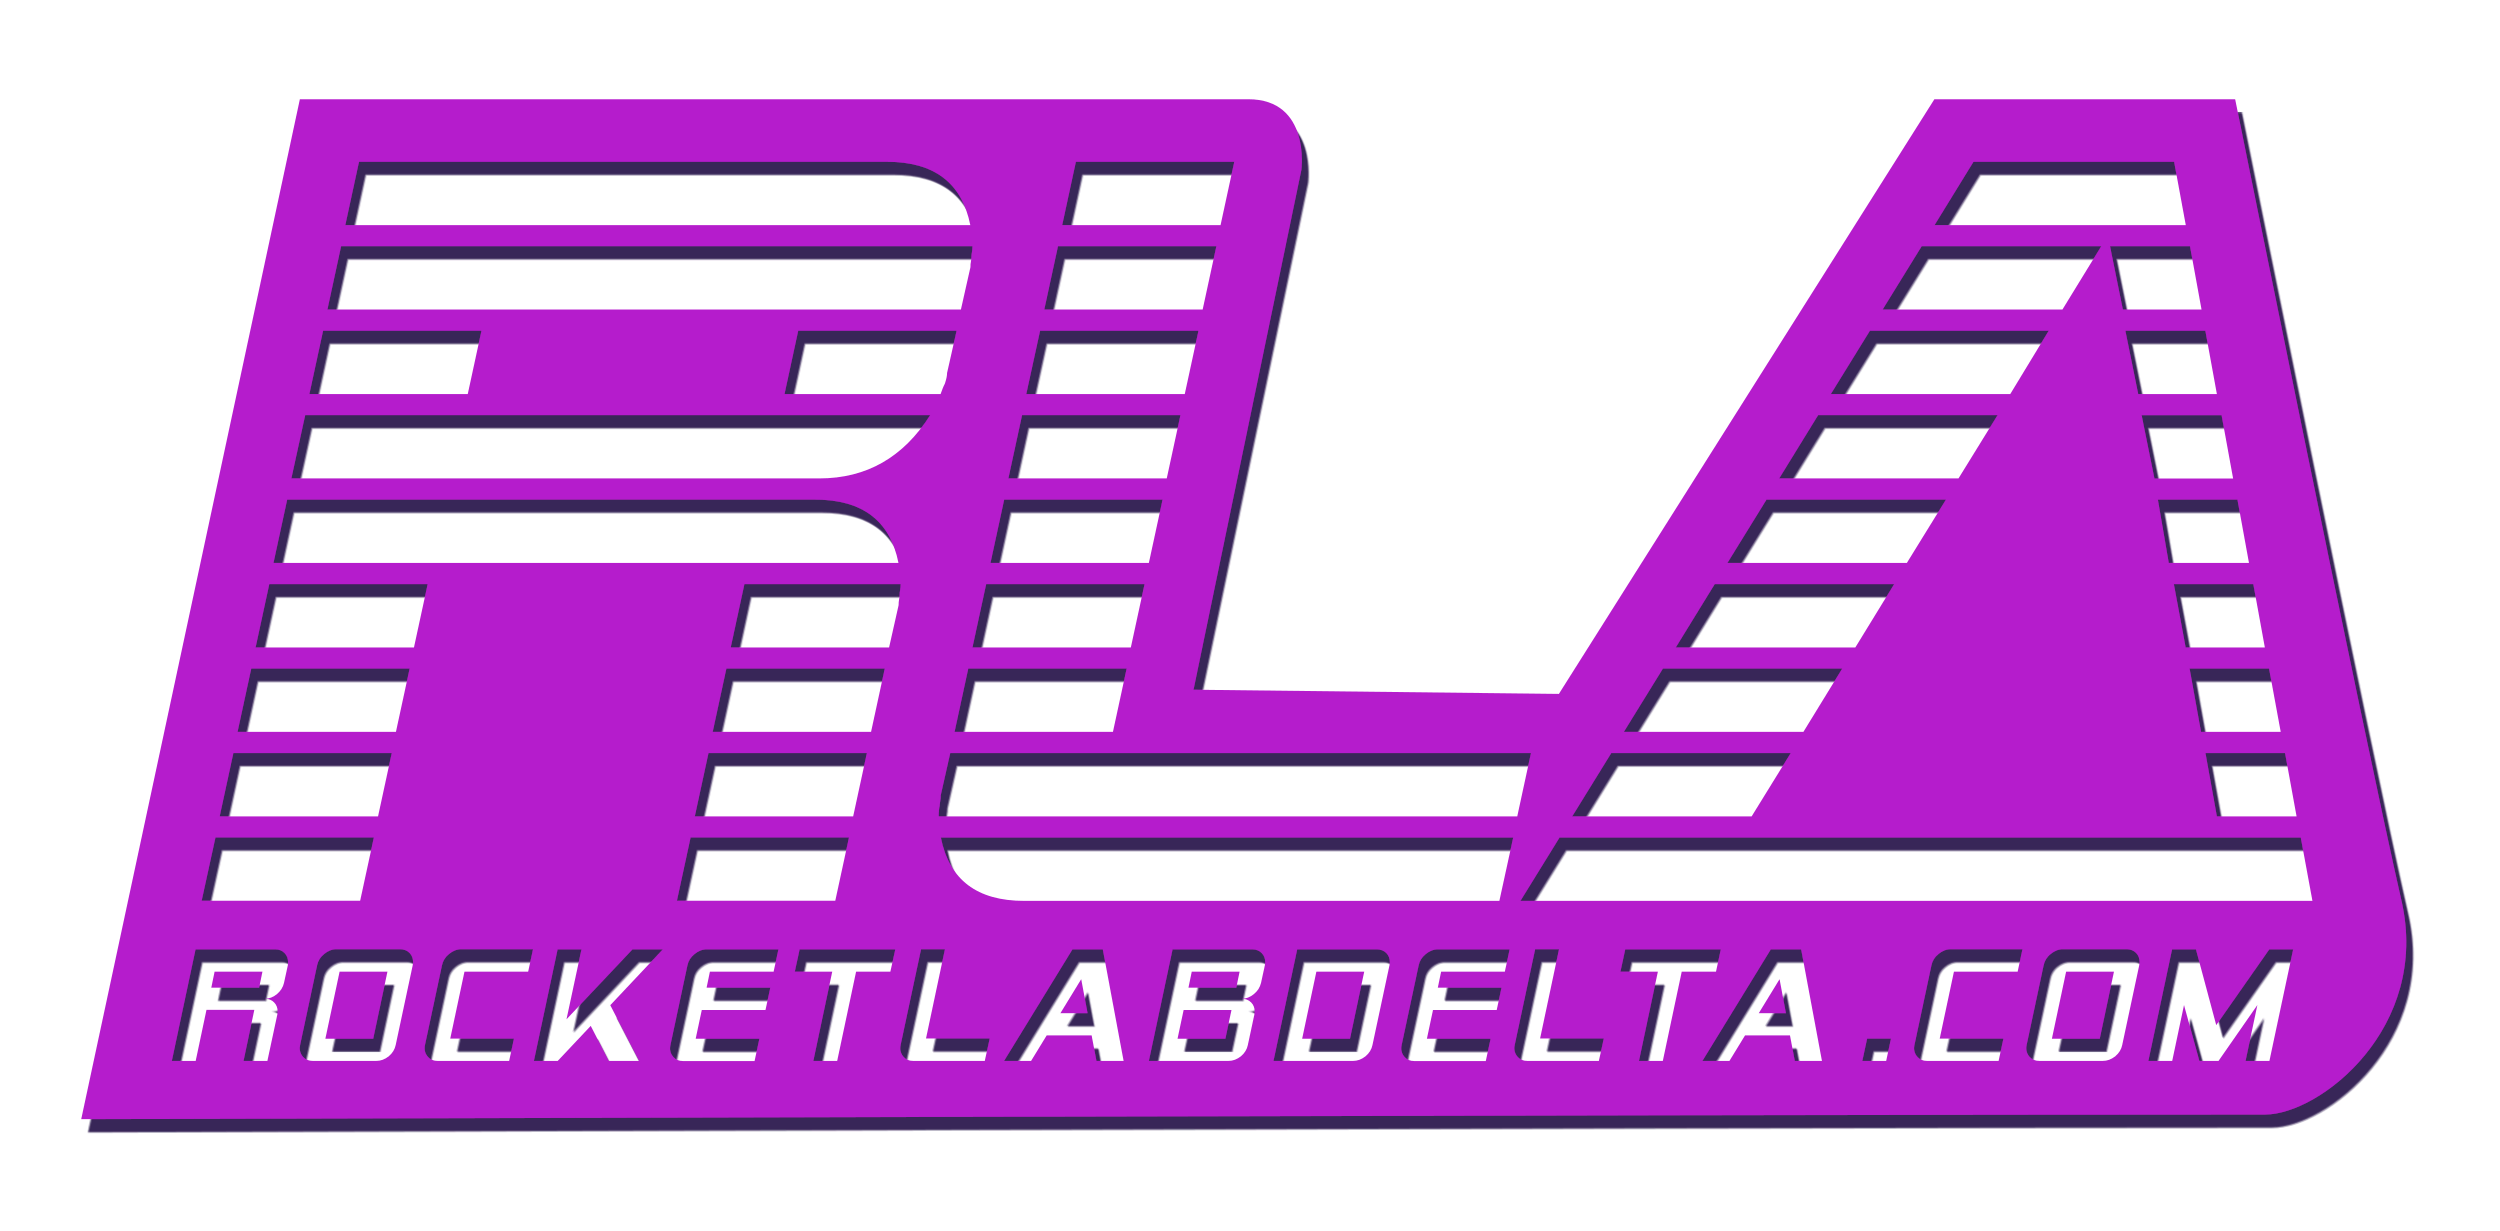
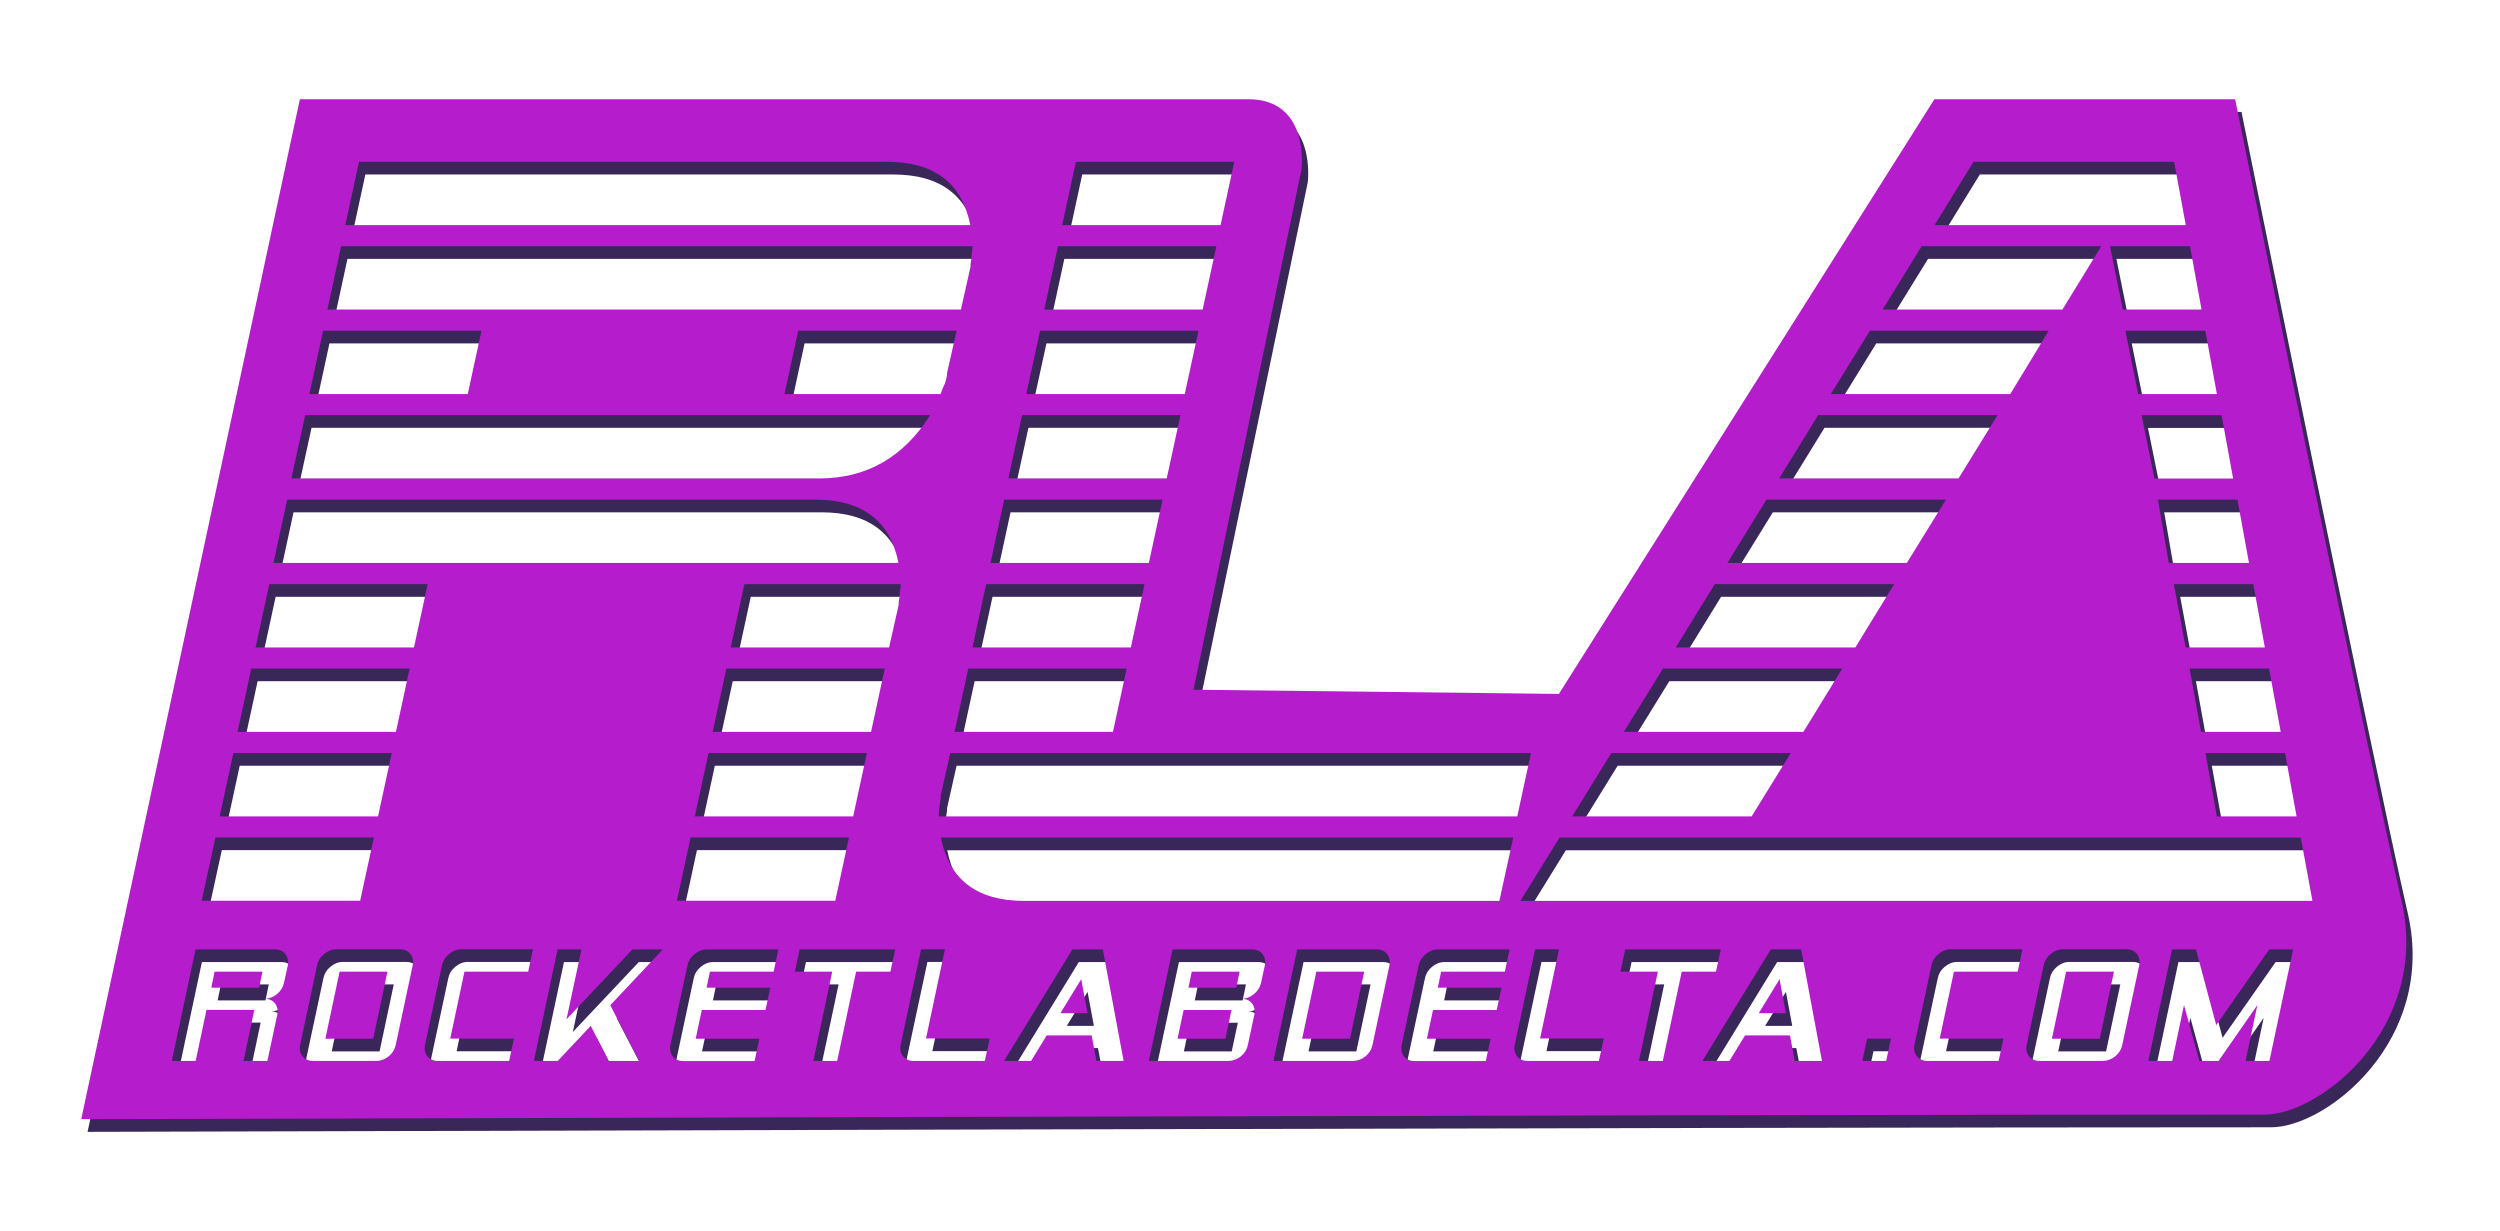
- <svg xmlns="http://www.w3.org/2000/svg" viewBox="10 60 197 97">
-   <filter id="drop-shadow" x="0" y="0">
-     <feFlood flood-color="#392759" result="COLOR" />
-     <feConvolveMatrix in="SourceAlpha" kernelMatrix="1 0 0 1" order="2,2" result="BEVEL" />
-     <feOffset in="BEVEL" dx=".5" dy="1" result="OFFSET" />
-     <feComposite in="COLOR" in2="OFFFSET" operator="in" result="DROPSHADOW" />
-     <feMerge>
-       <feMergeNode in="DROPSHADOW" />
-       <feMergeNode in="SourceGraphic" />
-     </feMerge>
-   </filter>
-   <path filter="url(#drop-shadow)" fill="#B51CCC" d="M103.65 137.83h3.77l.26-1.26h-3.77zM148.59 139.84h2.14l-.5-2.68zM26.65 137.83h3.77l.26-1.26h-3.77zM112.61 141.85h3.77l1.12-5.28h-3.77zM102.79 141.85h3.77l.48-2.26h-3.77zM171.69 141.85h3.77l1.12-5.28h-3.77z" />
-   <path filter="url(#drop-shadow)" fill="#B51CCC" d="M199.24 130.99c-2.97-12.97-13.11-63.17-13.11-63.17h-23.7l-29.59 46.86-28.79-.33 8.5-40.97s.73-5.56-4.19-5.56H33.63L16.4 148.19s125.99-.36 172.08-.36c4.37-.01 13.04-6.87 10.76-16.84zm-8.27-6.66h-6.28l-.9-4.99h6.27l.91 4.99zm-1.25-6.66h-6.28l-.9-4.99h6.26l.92 4.99zm-1.25-6.65h-6.24l-.93-4.99h6.26l.91 4.99zm-1.25-6.66h-6.32l-.86-4.99h6.27l.91 4.99zm-1.25-6.65h-6.2l-1.01-4.99h6.3l.91 4.99zm-1.28-6.66h-6.2l-1.01-4.99h6.3l.91 4.99zm-1.21-6.66h-6.2l-1.01-4.99h6.3l.91 4.99zm-17.97-11.64h15.81l.92 4.99h-19.8l3.07-4.99zm-4.08 6.65h14.15l-3.06 4.99h-14.17l3.08-4.99zm-4.08 6.66h14.09l-3.03 4.99h-14.14l3.08-4.99zm-4.08 6.65h14.14l-3.08 4.99H150.2l3.07-4.99zm-4.07 6.66h14.14l-3.08 4.99h-14.14l3.08-4.99zm-4.08 6.66h14.14l-3.06 4.99h-14.15l3.07-4.99zm-4.08 6.65h14.13l-3.06 4.99h-14.15l3.08-4.99zm-4.07 6.66h14.14l-3.08 4.99h-14.14l3.08-4.99zm-6.33 0l-1.08 4.99H83.97c0-.39.03-.67.08-.83 0-.11.01-.24.04-.37.03-.14.04-.29.04-.46l.75-3.33h45.76zM84.63 89.39c0 .22-.06.5-.17.83-.06.11-.11.24-.17.37-.06.14-.11.29-.17.46h-12.3l1.08-4.99h12.48l-.75 3.33zm1.67 23.29h12.48l-1.08 4.99H85.22l1.08-4.99zm8.48-39.93h12.48l-1.08 4.99H93.7l1.08-4.99zm-1.41 6.65h12.48l-1.08 4.99H92.29l1.08-4.99zm-1.41 6.66h12.48l-1.08 4.99H90.87l1.09-4.99zm-1.42 6.65h12.48l-1.08 4.99H89.46l1.08-4.99zm-1.41 6.66h12.48l-1.08 4.99H88.05l1.08-4.99zm11.06 6.66l-1.08 4.99H86.63l1.08-4.99h12.48zm-61.9-33.28h41.6c3.72 0 5.91 1.66 6.57 4.99H37.21l1.08-4.99zm-1.41 6.65h49.75c0 .17-.01.32-.04.46s-.04.26-.04.37c0 .11-.01.24-.04.37-.03.14-.04.29-.04.46l-.75 3.33H35.8l1.08-4.99zm-1.42 6.66h12.48l-1.08 4.99H34.38l1.08-4.99zm-1.41 6.65H83.3c-2.11 3.33-5.02 4.99-8.74 4.99h-41.6l1.09-4.99zm-1.42 6.66h41.6c3.72 0 5.91 1.66 6.57 4.99H31.55l1.08-4.99zm32.12 24.96l1.08-4.99h12.48l-1.08 4.99H64.75zm12.15 1.66l-1.08 4.99H63.34l1.08-4.99H76.9zm-10.74-8.32l1.08-4.99h12.48l-1.08 4.99H66.16zm-36.36-4.99h12.48l-1.08 4.99H28.72l1.08-4.99zm-1.41 6.66h12.48l-1.08 4.99H27.31l1.08-4.99zm-1.41 6.65h12.48l-1.08 4.99H25.89l1.09-4.99zm5.72 9.95c0 .04-.01.08-.02.13l-.3 1.38c-.08.34-.26.64-.56.89-.29.24-.61.36-.95.36.3 0 .55.1.73.29.19.19.28.44.28.73 0 .03 0 .07-.01.11 0 .04-.01.08-.02.13l-.78 3.64h-1.88l.85-4.02h-3.77l-.85 4.02h-1.88l1.87-8.79h6.28c.3 0 .55.1.73.29.19.19.28.44.28.73v.11zm9.84 0c0 .04-.01.08-.02.13l-1.34 6.28c-.07.34-.25.64-.55.89-.31.24-.63.36-.97.36h-5.02c-.3 0-.55-.1-.74-.3a1.004 1.004 0 01-.27-.84c0-.04.01-.08.02-.12l1.34-6.28c.07-.34.25-.64.55-.88.3-.25.62-.38.97-.38h5.02c.3 0 .55.1.74.29.19.19.28.44.28.73 0 .04 0 .08-.01.12zm-12.4-24.92l1.08-4.99H43.7l-1.08 4.99H30.14zm21.48 25.55H46.6l-1.12 5.27h5.02l-.38 1.76h-5.65c-.3 0-.55-.1-.73-.3a1.004 1.004 0 01-.27-.84c0-.04.01-.08.02-.12l1.34-6.28c.07-.34.25-.64.55-.88.3-.25.62-.38.97-.38H52l-.38 1.77zm8.74 7.03h-2.39l-1.42-2.76-2.6 2.76h-1.88l1.87-8.79h1.88l-1.18 5.51 5.2-5.51h2.39l-4.14 4.4 2.27 4.39zm10.6-7.03h-5.02l-.26 1.26h5.02l-.38 1.76H65.3l-.48 2.26h5.02l-.38 1.76h-5.65c-.3 0-.55-.1-.73-.3a1.004 1.004 0 01-.27-.84c0-.04.01-.08.02-.12l1.34-6.28c.07-.34.25-.64.55-.88.3-.25.62-.38.97-.38h5.65l-.38 1.76zm9.2 0h-2.7l-1.49 7.03h-1.88l1.49-7.03h-2.95l.38-1.76h7.54l-.39 1.76zm.69-29.34c-.03.14-.04.29-.04.46l-.75 3.33H67.58l1.08-4.99h12.31c0 .17-.01.32-.04.46s-.04.26-.04.37c0 .11-.01.24-.04.37zm6.75 36.37h-5.65c-.3 0-.55-.1-.73-.3a1.004 1.004 0 01-.27-.84c0-.04.01-.08.02-.12l1.61-7.54h1.88l-1.49 7.03h5.02l-.39 1.77zm8.8 0l-.38-2.01h-3.54l-1.23 2.01h-2.13l5.39-8.79h2.39l1.64 8.79H96.4zm13.29-7.66c0 .04-.01.08-.02.13l-.3 1.38c-.08.34-.26.64-.57.89-.29.24-.61.36-.95.36.3 0 .55.1.74.29.19.19.28.44.28.73 0 .03 0 .07-.01.11 0 .04-.01.08-.02.13l-.51 2.39c-.07.34-.25.64-.55.89-.31.24-.63.36-.97.36h-6.28l1.87-8.79h6.28c.3 0 .55.1.74.29.19.19.28.44.28.73 0 .03 0 .07-.01.11zm9.82 0c0 .04-.01.08-.02.13l-1.34 6.28c-.07.34-.25.64-.55.89-.31.24-.63.36-.97.36h-6.28l1.87-8.79h6.28c.3 0 .55.1.74.29.19.19.28.44.28.73 0 .03 0 .07-.01.11zm9.07.63h-5.02l-.26 1.26h5.02l-.38 1.76h-5.02l-.48 2.26h5.02l-.38 1.76h-5.65c-.3 0-.55-.1-.73-.3a1.004 1.004 0 01-.27-.84c0-.04.01-.08.02-.12l1.34-6.28c.07-.34.25-.64.55-.88.3-.25.62-.38.97-.38h5.65l-.38 1.76zm-.43-5.58H90.71c-3.72 0-5.91-1.66-6.57-4.99h45.1l-1.09 4.99zm7.84 12.61h-5.65c-.3 0-.55-.1-.73-.3a1.004 1.004 0 01-.27-.84c0-.04.01-.08.02-.12l1.61-7.54h1.88l-1.49 7.03h5.02l-.39 1.77zm5.04 0h-1.88l1.49-7.03h-2.95l.38-1.76h7.53l-.38 1.76h-2.7l-1.49 7.03zm10.4 0l-.38-2.01h-3.54l-1.23 2.01h-2.13l5.39-8.79h2.39l1.64 8.79h-2.14zm7.2 0h-1.88l.38-1.76h1.88l-.38 1.76zm10.36-7.03h-5.02l-1.12 5.27h5.02l-.38 1.76h-5.65c-.3 0-.55-.1-.73-.3a1.004 1.004 0 01-.27-.84c0-.04.01-.08.02-.12l1.34-6.28c.07-.34.25-.64.55-.88.3-.25.62-.38.97-.38h5.65l-.38 1.77zm9.6-.63c0 .04-.01.08-.02.13l-1.34 6.28c-.07.34-.25.64-.55.89-.31.24-.63.36-.97.36h-5.02c-.3 0-.55-.1-.74-.3a1.004 1.004 0 01-.27-.84c0-.04.01-.08.02-.12l1.34-6.28c.07-.34.25-.64.55-.88.3-.25.62-.38.97-.38h5.02c.3 0 .55.1.74.29.19.19.28.44.28.73 0 .04 0 .08-.01.12zm10.24 7.66h-1.88l.93-4.4-3.06 4.4h-1.51l-1.21-4.4-.93 4.4h-1.88l1.87-8.79h1.88l1.6 5.97 4.18-5.97h1.88l-1.87 8.79zm-59.02-12.61l3.08-4.99h58.41l.92 4.99h-62.41z" />
-   <path filter="url(#drop-shadow)" fill="#B51CCC" d="M35.64 141.85h3.77l1.12-5.28h-3.77zM93.56 139.84h2.14l-.5-2.68z" />
+ <svg xmlns="http://www.w3.org/2000/svg" xmlns:xlink="http://www.w3.org/1999/xlink" role="img" viewBox="10 60 197 97">
+   <defs>
+     <path id="primary" d="M199.24 130.99c-2.97-12.97-13.11-63.17-13.11-63.17h-23.7l-29.59 46.86-28.79-.33 8.5-40.97s.73-5.56-4.19-5.56H33.63L16.4 148.19s125.99-.36 172.08-.36c4.37-.01 13.04-6.87 10.76-16.84zm-8.27-6.66h-6.28l-.9-4.99h6.27l.91 4.99zm-1.25-6.66h-6.28l-.9-4.99h6.26l.92 4.99zm-1.25-6.65h-6.24l-.93-4.99h6.26l.91 4.99zm-1.25-6.66h-6.32l-.86-4.99h6.27l.91 4.99zm-1.25-6.65h-6.2l-1.01-4.99h6.3l.91 4.99zm-1.28-6.66h-6.2l-1.01-4.99h6.3l.91 4.99zm-1.21-6.66h-6.2l-1.01-4.99h6.3l.91 4.99zm-17.97-11.64h15.81l.92 4.99h-19.8l3.07-4.99zm-4.08 6.65h14.15l-3.06 4.99h-14.17l3.08-4.99zm-4.08 6.66h14.09l-3.03 4.99h-14.14l3.08-4.99zm-4.08 6.65h14.14l-3.08 4.99H150.2l3.07-4.99zm-4.07 6.66h14.14l-3.08 4.99h-14.14l3.08-4.99zm-4.08 6.66h14.14l-3.06 4.99h-14.15l3.07-4.99zm-4.08 6.65h14.13l-3.06 4.99h-14.15l3.08-4.99zm-4.07 6.66h14.14l-3.08 4.99h-14.14l3.08-4.99zm-6.33 0l-1.08 4.99H83.97c0-.39.03-.67.08-.83 0-.11.01-.24.04-.37.03-.14.04-.29.04-.46l.75-3.33h45.76zM84.63 89.39c0 .22-.06.5-.17.83-.06.11-.11.24-.17.37-.06.14-.11.29-.17.46h-12.3l1.08-4.99h12.48l-.75 3.33zm1.67 23.29h12.48l-1.08 4.99H85.22l1.08-4.99zm8.48-39.93h12.48l-1.08 4.99H93.7l1.08-4.99zm-1.41 6.65h12.48l-1.08 4.99H92.29l1.08-4.99zm-1.41 6.66h12.48l-1.08 4.99H90.87l1.09-4.99zm-1.42 6.65h12.48l-1.08 4.99H89.46l1.08-4.99zm-1.41 6.66h12.48l-1.08 4.99H88.05l1.08-4.99zm11.06 6.66l-1.08 4.99H86.63l1.08-4.99h12.48zm-61.9-33.28h41.6c3.72 0 5.91 1.66 6.57 4.99H37.21l1.08-4.99zm-1.41 6.65h49.75c0 .17-.01.32-.04.46s-.04.26-.04.37c0 .11-.01.24-.04.37-.03.14-.04.29-.04.46l-.75 3.33H35.8l1.08-4.99zm-1.42 6.66h12.48l-1.08 4.99H34.38l1.08-4.99zm-1.41 6.65H83.3c-2.11 3.33-5.02 4.99-8.74 4.99h-41.6l1.09-4.99zm-1.42 6.66h41.6c3.72 0 5.91 1.66 6.57 4.99H31.55l1.08-4.99zm32.12 24.96l1.08-4.99h12.48l-1.08 4.99H64.75zm12.15 1.66l-1.08 4.99H63.34l1.08-4.99H76.9zm-10.74-8.32l1.08-4.99h12.48l-1.08 4.99H66.16zm-36.36-4.99h12.48l-1.08 4.99H28.72l1.08-4.99zm-1.41 6.66h12.48l-1.08 4.99H27.31l1.08-4.99zm-1.41 6.65h12.48l-1.08 4.99H25.89l1.09-4.99zm5.72 9.95c0 .04-.01.08-.02.13l-.3 1.38c-.08.34-.26.64-.56.89-.29.24-.61.36-.95.36.3 0 .55.1.73.29.19.19.28.44.28.73 0 .03 0 .07-.01.11 0 .04-.01.08-.02.13l-.78 3.64h-1.88l.85-4.02h-3.77l-.85 4.02h-1.88l1.87-8.79h6.28c.3 0 .55.1.73.29.19.19.28.44.28.73v.11zm9.84 0c0 .04-.01.08-.02.13l-1.34 6.28c-.07.34-.25.64-.55.89-.31.24-.63.36-.97.36h-5.02c-.3 0-.55-.1-.74-.3a1.004 1.004 0 01-.27-.84c0-.04.01-.08.02-.12l1.34-6.28c.07-.34.25-.64.55-.88.3-.25.62-.38.97-.38h5.02c.3 0 .55.1.74.29.19.19.28.44.28.73 0 .04 0 .08-.01.12zm-12.4-24.92l1.08-4.99H43.7l-1.08 4.99H30.14zm21.48 25.55H46.6l-1.12 5.27h5.02l-.38 1.76h-5.65c-.3 0-.55-.1-.73-.3a1.004 1.004 0 01-.27-.84c0-.04.01-.08.02-.12l1.34-6.28c.07-.34.25-.64.55-.88.3-.25.62-.38.97-.38H52l-.38 1.77zm8.74 7.03h-2.39l-1.42-2.76-2.6 2.76h-1.88l1.87-8.79h1.88l-1.18 5.51 5.2-5.51h2.39l-4.14 4.4 2.27 4.39zm10.6-7.03h-5.02l-.26 1.26h5.02l-.38 1.76H65.3l-.48 2.26h5.02l-.38 1.76h-5.65c-.3 0-.55-.1-.73-.3a1.004 1.004 0 01-.27-.84c0-.04.01-.08.02-.12l1.34-6.28c.07-.34.25-.64.55-.88.3-.25.62-.38.97-.38h5.65l-.38 1.76zm9.2 0h-2.7l-1.49 7.03h-1.88l1.49-7.03h-2.95l.38-1.76h7.54l-.39 1.76zm.69-29.34c-.03.14-.04.29-.04.46l-.75 3.33H67.58l1.08-4.99h12.31c0 .17-.01.32-.04.46s-.04.26-.04.37c0 .11-.01.24-.04.37zm6.75 36.37h-5.65c-.3 0-.55-.1-.73-.3a1.004 1.004 0 01-.27-.84c0-.04.01-.08.02-.12l1.61-7.54h1.88l-1.49 7.03h5.02l-.39 1.77zm8.8 0l-.38-2.01h-3.54l-1.23 2.01h-2.13l5.39-8.79h2.39l1.64 8.79H96.4zm13.29-7.66c0 .04-.01.08-.02.13l-.3 1.38c-.08.34-.26.64-.57.89-.29.24-.61.36-.95.36.3 0 .55.1.74.29.19.19.28.44.28.73 0 .03 0 .07-.01.11 0 .04-.01.08-.02.13l-.51 2.39c-.07.34-.25.64-.55.89-.31.24-.63.36-.97.36h-6.28l1.87-8.79h6.28c.3 0 .55.1.74.29.19.19.28.44.28.73 0 .03 0 .07-.01.11zm9.82 0c0 .04-.01.08-.02.13l-1.34 6.28c-.07.34-.25.64-.55.89-.31.24-.63.36-.97.36h-6.28l1.87-8.79h6.28c.3 0 .55.1.74.29.19.19.28.44.28.73 0 .03 0 .07-.01.11zm9.07.63h-5.02l-.26 1.26h5.02l-.38 1.76h-5.02l-.48 2.26h5.02l-.38 1.76h-5.65c-.3 0-.55-.1-.73-.3a1.004 1.004 0 01-.27-.84c0-.04.01-.08.02-.12l1.34-6.28c.07-.34.25-.64.55-.88.3-.25.62-.38.97-.38h5.65l-.38 1.76zm-.43-5.58H90.71c-3.72 0-5.91-1.66-6.57-4.99h45.1l-1.09 4.99zm7.84 12.61h-5.65c-.3 0-.55-.1-.73-.3a1.004 1.004 0 01-.27-.84c0-.04.01-.08.02-.12l1.61-7.54h1.88l-1.49 7.03h5.02l-.39 1.77zm5.04 0h-1.88l1.49-7.03h-2.95l.38-1.76h7.53l-.38 1.76h-2.7l-1.49 7.03zm10.4 0l-.38-2.01h-3.54l-1.23 2.01h-2.13l5.39-8.79h2.39l1.64 8.79h-2.14zm7.2 0h-1.88l.38-1.76h1.88l-.38 1.76zm10.36-7.03h-5.02l-1.12 5.27h5.02l-.38 1.76h-5.65c-.3 0-.55-.1-.73-.3a1.004 1.004 0 01-.27-.84c0-.04.01-.08.02-.12l1.34-6.28c.07-.34.25-.64.55-.88.3-.25.62-.38.97-.38h5.65l-.38 1.77zm9.6-.63c0 .04-.01.08-.02.13l-1.34 6.28c-.07.34-.25.64-.55.89-.31.24-.63.36-.97.36h-5.02c-.3 0-.55-.1-.74-.3a1.004 1.004 0 01-.27-.84c0-.04.01-.08.02-.12l1.34-6.28c.07-.34.25-.64.55-.88.3-.25.62-.38.97-.38h5.02c.3 0 .55.1.74.29.19.19.28.44.28.73 0 .04 0 .08-.01.12zm10.24 7.66h-1.88l.93-4.4-3.06 4.4h-1.51l-1.21-4.4-.93 4.4h-1.88l1.87-8.79h1.88l1.6 5.97 4.18-5.97h1.88l-1.87 8.79zm-59.02-12.61l3.08-4.99h58.41l.92 4.99h-62.41z" />
+     <path id="fill1" d="M103.65 137.83h3.77l.26-1.26h-3.77zM148.59 139.84h2.14l-.5-2.68zM26.65 137.83h3.77l.26-1.26h-3.77zM112.61 141.85h3.77l1.12-5.28h-3.77zM102.79 141.85h3.77l.48-2.26h-3.77zM171.69 141.85h3.77l1.12-5.28h-3.77z" />
+     <path id="fill2" d="M35.64 141.85h3.77l1.12-5.28h-3.77zM93.56 139.84h2.14l-.5-2.68z" />
+   </defs>
+   <use xlink:href="#primary" class="shadow" fill="#392759" transform="translate(.5 1)" />
+   <use xlink:href="#fill1" class="shadow" fill="#392759" transform="translate(.5 1)" />
+   <use xlink:href="#fill2" class="shadow" fill="#392759" transform="translate(.5 1)" />
+   <use xlink:href="#primary" class="subject" fill="#B51CCC" />
+   <use xlink:href="#fill1" class="subject" fill="#B51CCC" />
+   <use xlink:href="#fill2" class="subject" fill="#B51CCC" />
</svg>
